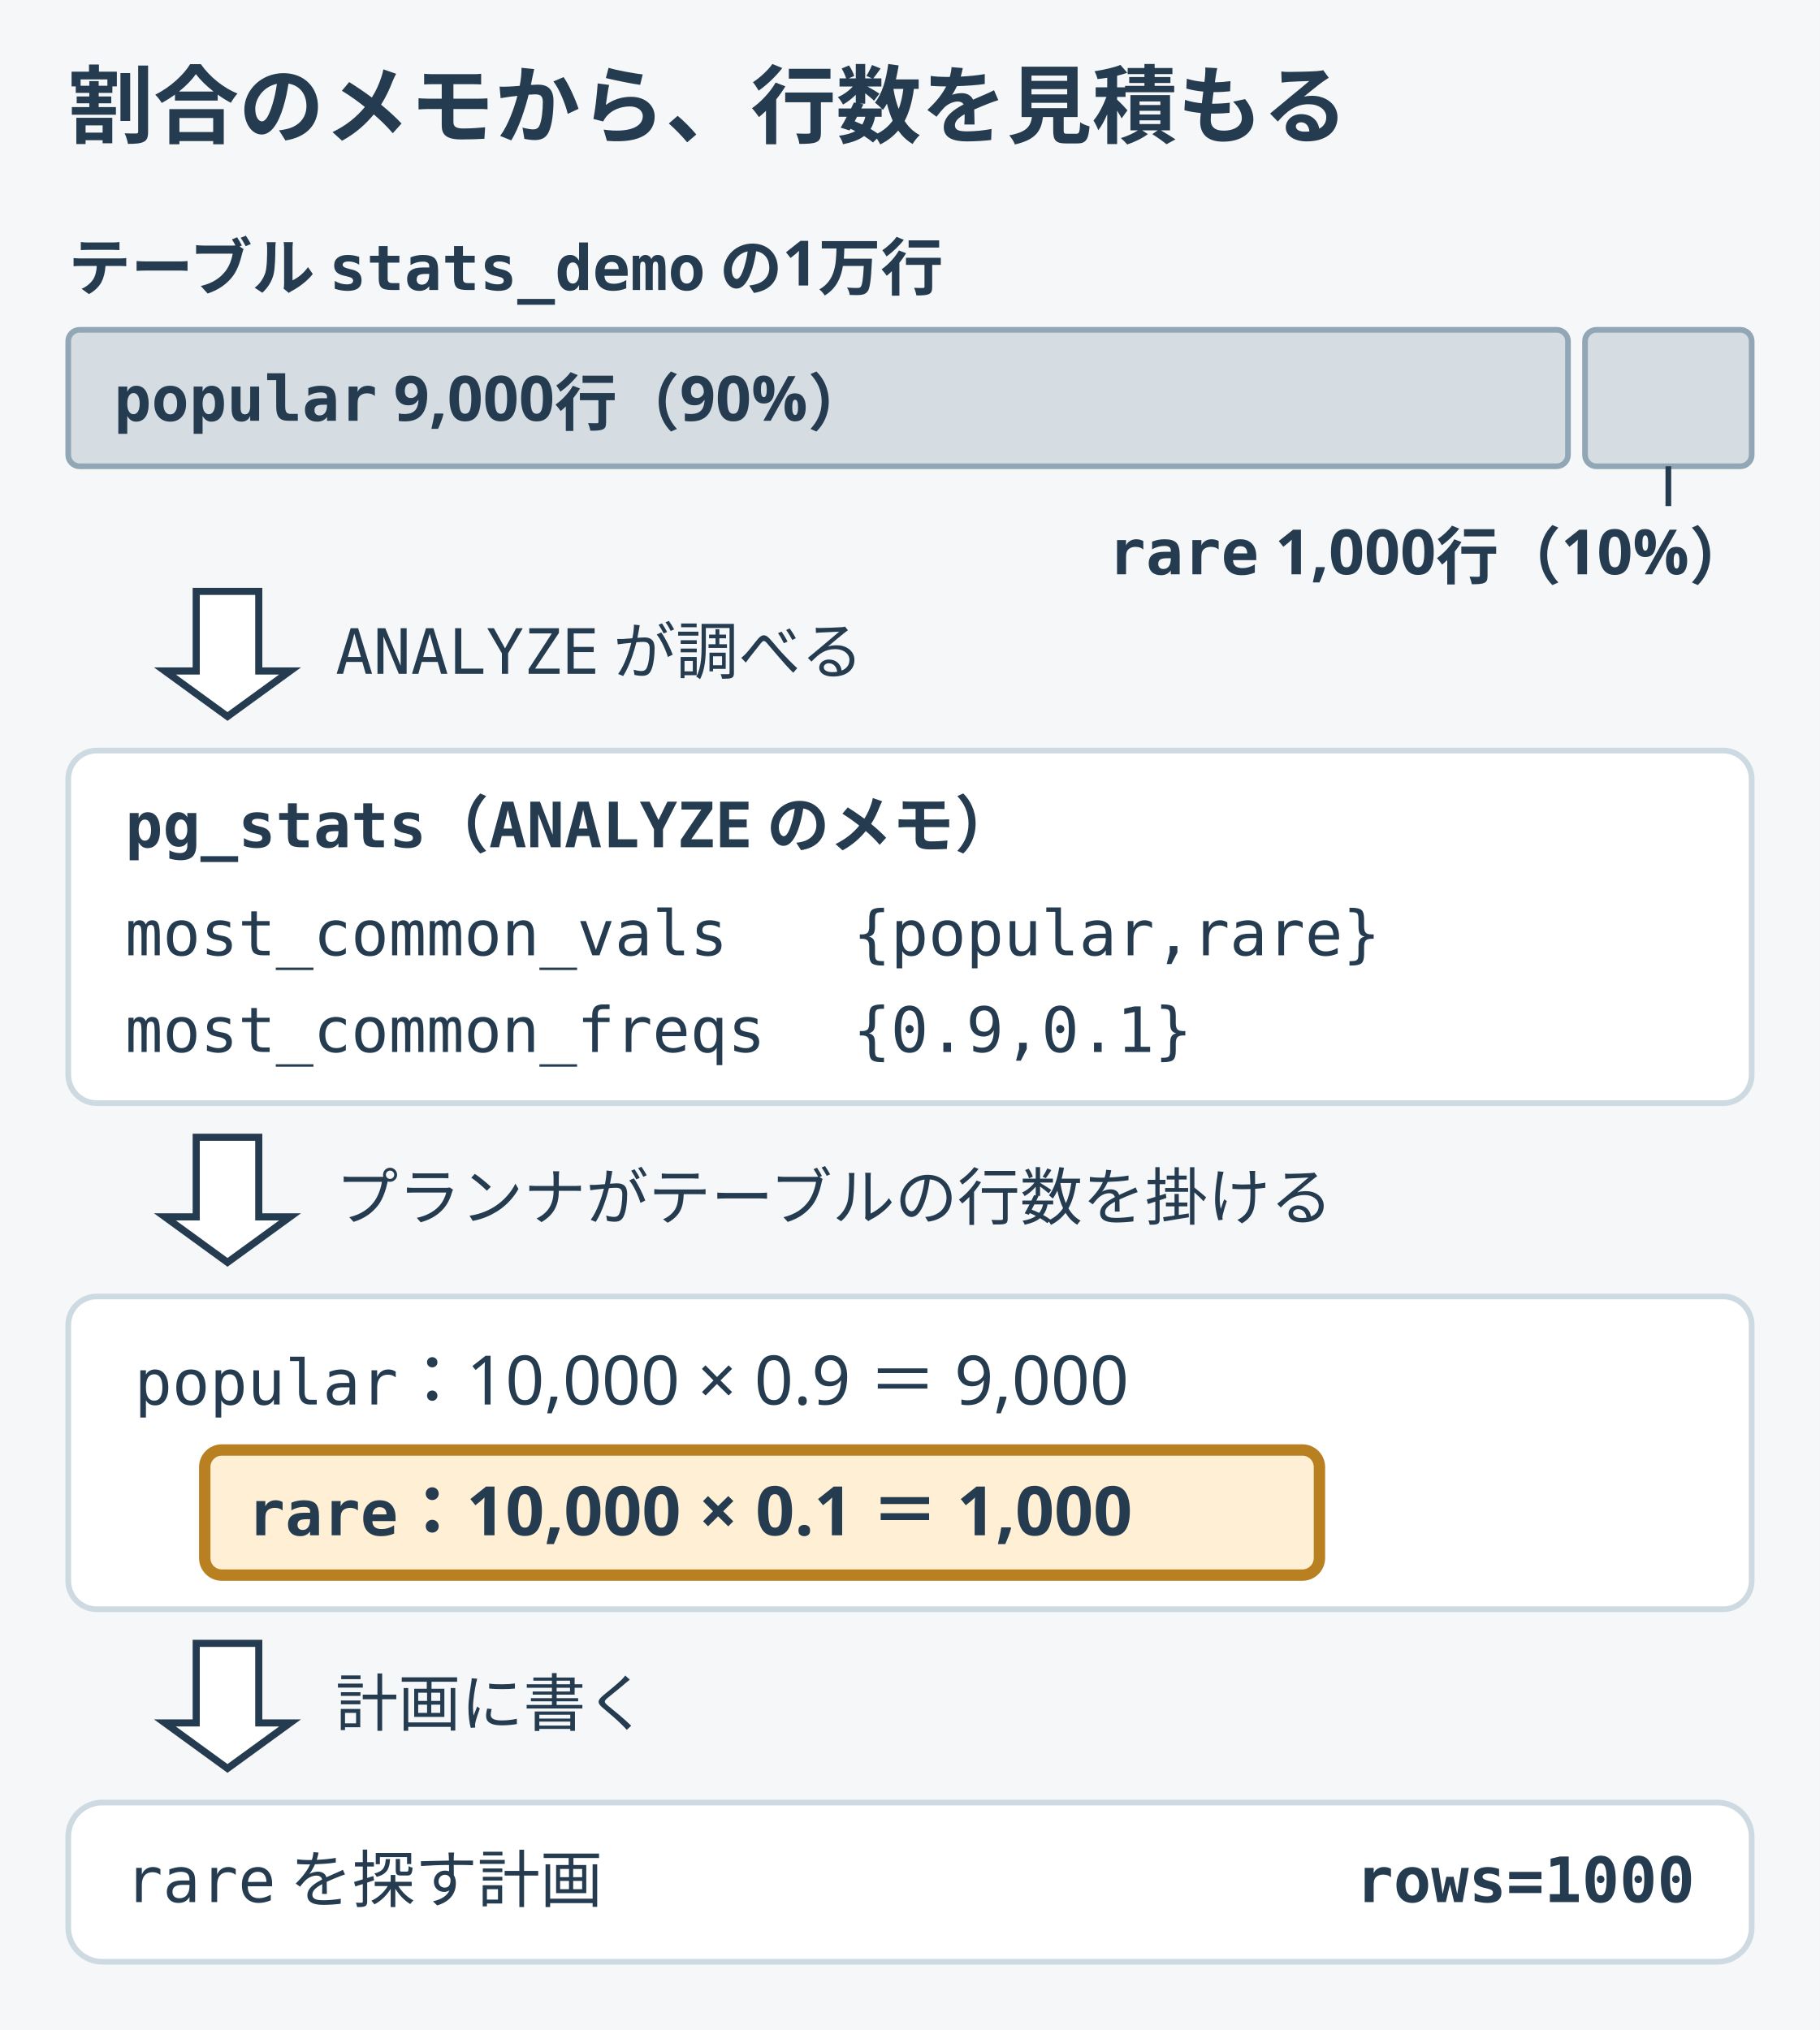
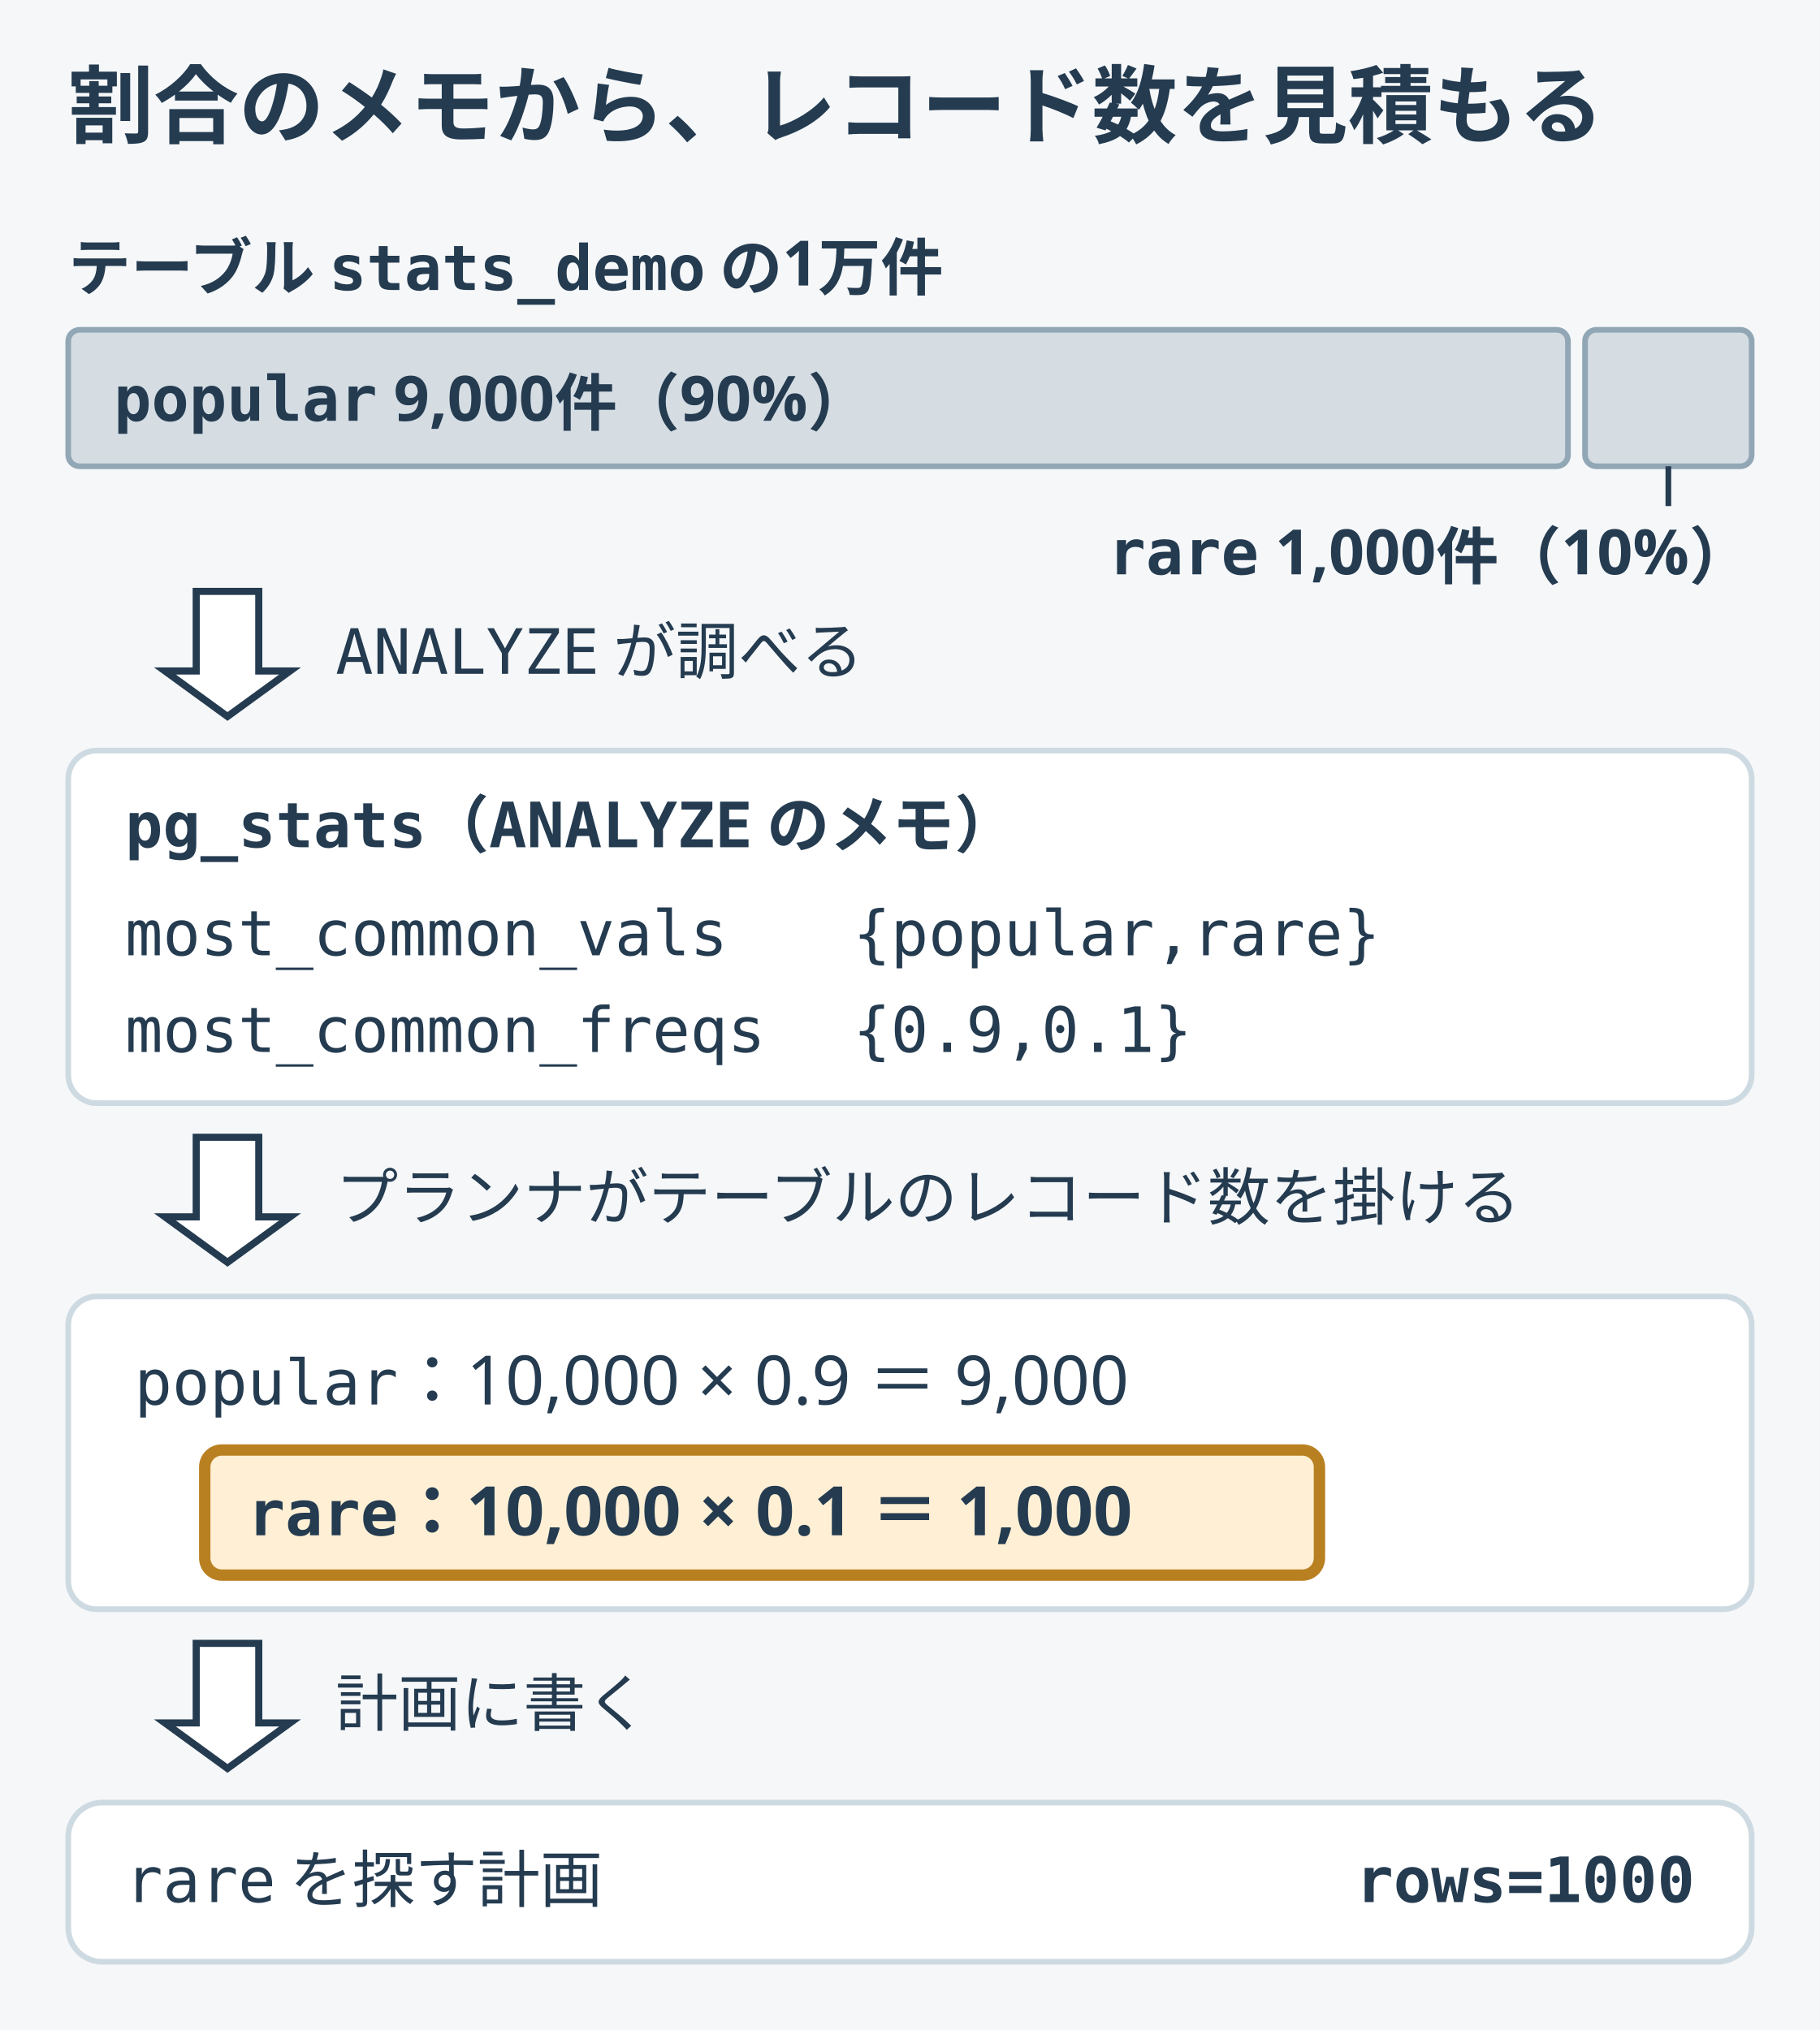
<svg xmlns="http://www.w3.org/2000/svg" width="640" height="714" viewBox="0 0 640 714" role="img" aria-labelledby="title">
  <defs>
    <marker id="flow" markerWidth="10" markerHeight="10" refX="9" refY="5" orient="auto">
      <path d="M0 0L10 5L0 10z" fill="#277b74" />
    </marker>
    <marker id="req" markerWidth="10" markerHeight="10" refX="9" refY="5" orient="auto">
      <path d="M0 0L10 5L0 10" fill="none" stroke="#945e11" stroke-width="2" />
    </marker>
    <marker id="ref" markerWidth="9" markerHeight="9" refX="8" refY="4.5" orient="auto">
      <path d="M0 0L9 4.5L0 9z" fill="#7d93a3" />
    </marker>
  </defs>
  <style>
text{font-family:"Hiragino Sans","Noto Sans JP",sans-serif;font-size:24px;fill:#243b50}
.h{font-size:30px;font-weight:700}.b{font-weight:700}.s{font-size:22px}.m{font-size:22px;fill:#566c7b}
.mono{font-family:ui-monospace,Menlo,monospace;font-size:22px}.tag{font-size:22px;font-weight:700;fill:#fff}
.teal{fill:#176e65}.brown{fill:#945e11}.real{fill:#176e65}
.panel{fill:#fff;stroke:#cedae1;stroke-width:2}.node{fill:#ecf2f8;stroke:#56738a;stroke-width:2}
.row{fill:#fff;stroke:#448b7c;stroke-width:2}.match{fill:#fff;stroke:#176e65;stroke-width:4}
.page{fill:#f7fbf9;stroke:#6d9f94;stroke-width:2}.ipage{fill:#f4f6f8;stroke:#6b7f8e;stroke-width:2}
.band{fill:#d5dde3;stroke:#92a7b5;stroke-width:2}.skip{fill:none;stroke:#b5c2cc;stroke-width:2;stroke-dasharray:6 5}
.hot{fill:#fff0d5;stroke:#b88020;stroke-width:4}.ghost{fill:#f5f7f9;stroke:#b5c2cc;stroke-width:2;stroke-dasharray:6 5}
.flow{fill:none;stroke:#277b74;stroke-width:3;marker-end:url(#flow)}.req{fill:none;stroke:#945e11;stroke-width:3;stroke-dasharray:8 6;marker-end:url(#req)}
.ref{fill:none;stroke:#7d93a3;stroke-width:2;marker-end:url(#ref)}.step{fill:#fff;stroke:#243b50;stroke-width:2.5}
.spine{fill:#e9f3f4;stroke:#243b50;stroke-width:1.5}
.work{fill:#fff;stroke:#56738a;stroke-width:2;stroke-dasharray:8 5}.val{fill:#dcefe8;stroke:#448b7c;stroke-width:2}.buffer{fill:#eaf6f1;stroke:#6d9f94;stroke-width:2}
  </style>
  <rect width="640" height="714" fill="#f5f7f9" />
-   <text x="24" y="48" class="h">割合のメモから、行数を見積もる</text>
+   <text x="24" y="48" class="h">割合のメモから、レコード数を見積もる</text>
  <g id="table">
-     <text x="24" y="102" class="s b">テーブル <tspan class="mono">stats_demo</tspan> の1万行</text>
+     <text x="24" y="102" class="s b">テーブル <tspan class="mono">stats_demo</tspan> の1万件</text>
    <rect x="24" y="116" width="527.4" height="48" rx="4" class="band" />
    <rect x="557.4" y="116" width="58.6" height="48" rx="4" class="band" />
    <text x="40" y="148" class="s b">
-       <tspan class="mono">popular</tspan> 9,000行（90%）</text>
+       <tspan class="mono">popular</tspan> 9,000件（90%）</text>
    <text x="616" y="202" text-anchor="end" class="s b">
-       <tspan class="mono">rare</tspan> 1,000行（10%）</text>
+       <tspan class="mono">rare</tspan> 1,000件（10%）</text>
    <path d="M586.7 164 V178" fill="none" stroke="#243b50" stroke-width="2" />
  </g>
  <g id="stats">
    <rect x="24" y="264" width="592" height="124" rx="10" class="panel" />
    <text x="44" y="298" class="s b">
      <tspan class="mono">pg_stats</tspan>（<tspan class="mono">ANALYZE</tspan> のメモ）</text>
    <text x="44" y="336" class="mono">most_common_vals</text>
    <text x="300" y="336" class="mono">{popular,rare}</text>
    <text x="44" y="370" class="mono">most_common_freqs</text>
    <text x="300" y="370" class="mono">{0.9,0.1}</text>
  </g>
  <g id="estimate">
    <rect x="24" y="456" width="592" height="110" rx="10" class="panel" />
    <text x="164" y="494" text-anchor="end">
      <tspan class="mono">popular</tspan>：</text>
    <text x="164" y="494">10,000 × 0.9 ＝ 9,000</text>
    <rect x="72" y="510" width="392" height="44" rx="6" class="hot" />
    <text x="164" y="540" text-anchor="end" class="b">
      <tspan class="mono">rare</tspan>：</text>
    <text x="164" y="540" class="b">10,000 × 0.1 ＝ 1,000</text>
  </g>
  <g id="plan">
    <rect x="24" y="634" width="592" height="56" rx="12" class="panel" />
    <text x="44" y="669" class="s">
      <tspan class="mono">rare</tspan> を探す計画</text>
    <text x="596" y="669" text-anchor="end" class="mono b">rows=1000</text>
  </g>
  <g id="steps">
    <path d="M69 208 V236 H58 L80 252 L102 236 H91 V208 Z" class="step" />
    <text x="118" y="237" class="s">
      <tspan class="mono">ANALYZE</tspan> が調べる</text>
    <path d="M69 400 V428 H58 L80 444 L102 428 H91 V400 Z" class="step" />
-     <text x="118" y="429" class="s">プランナがテーブルの行数を掛ける</text>
+     <text x="118" y="429" class="s">プランナがテーブルのレコード数を掛ける</text>
    <path d="M69 578 V606 H58 L80 622 L102 606 H91 V578 Z" class="step" />
    <text x="118" y="607" class="s">計画に書く</text>
  </g>
</svg>
